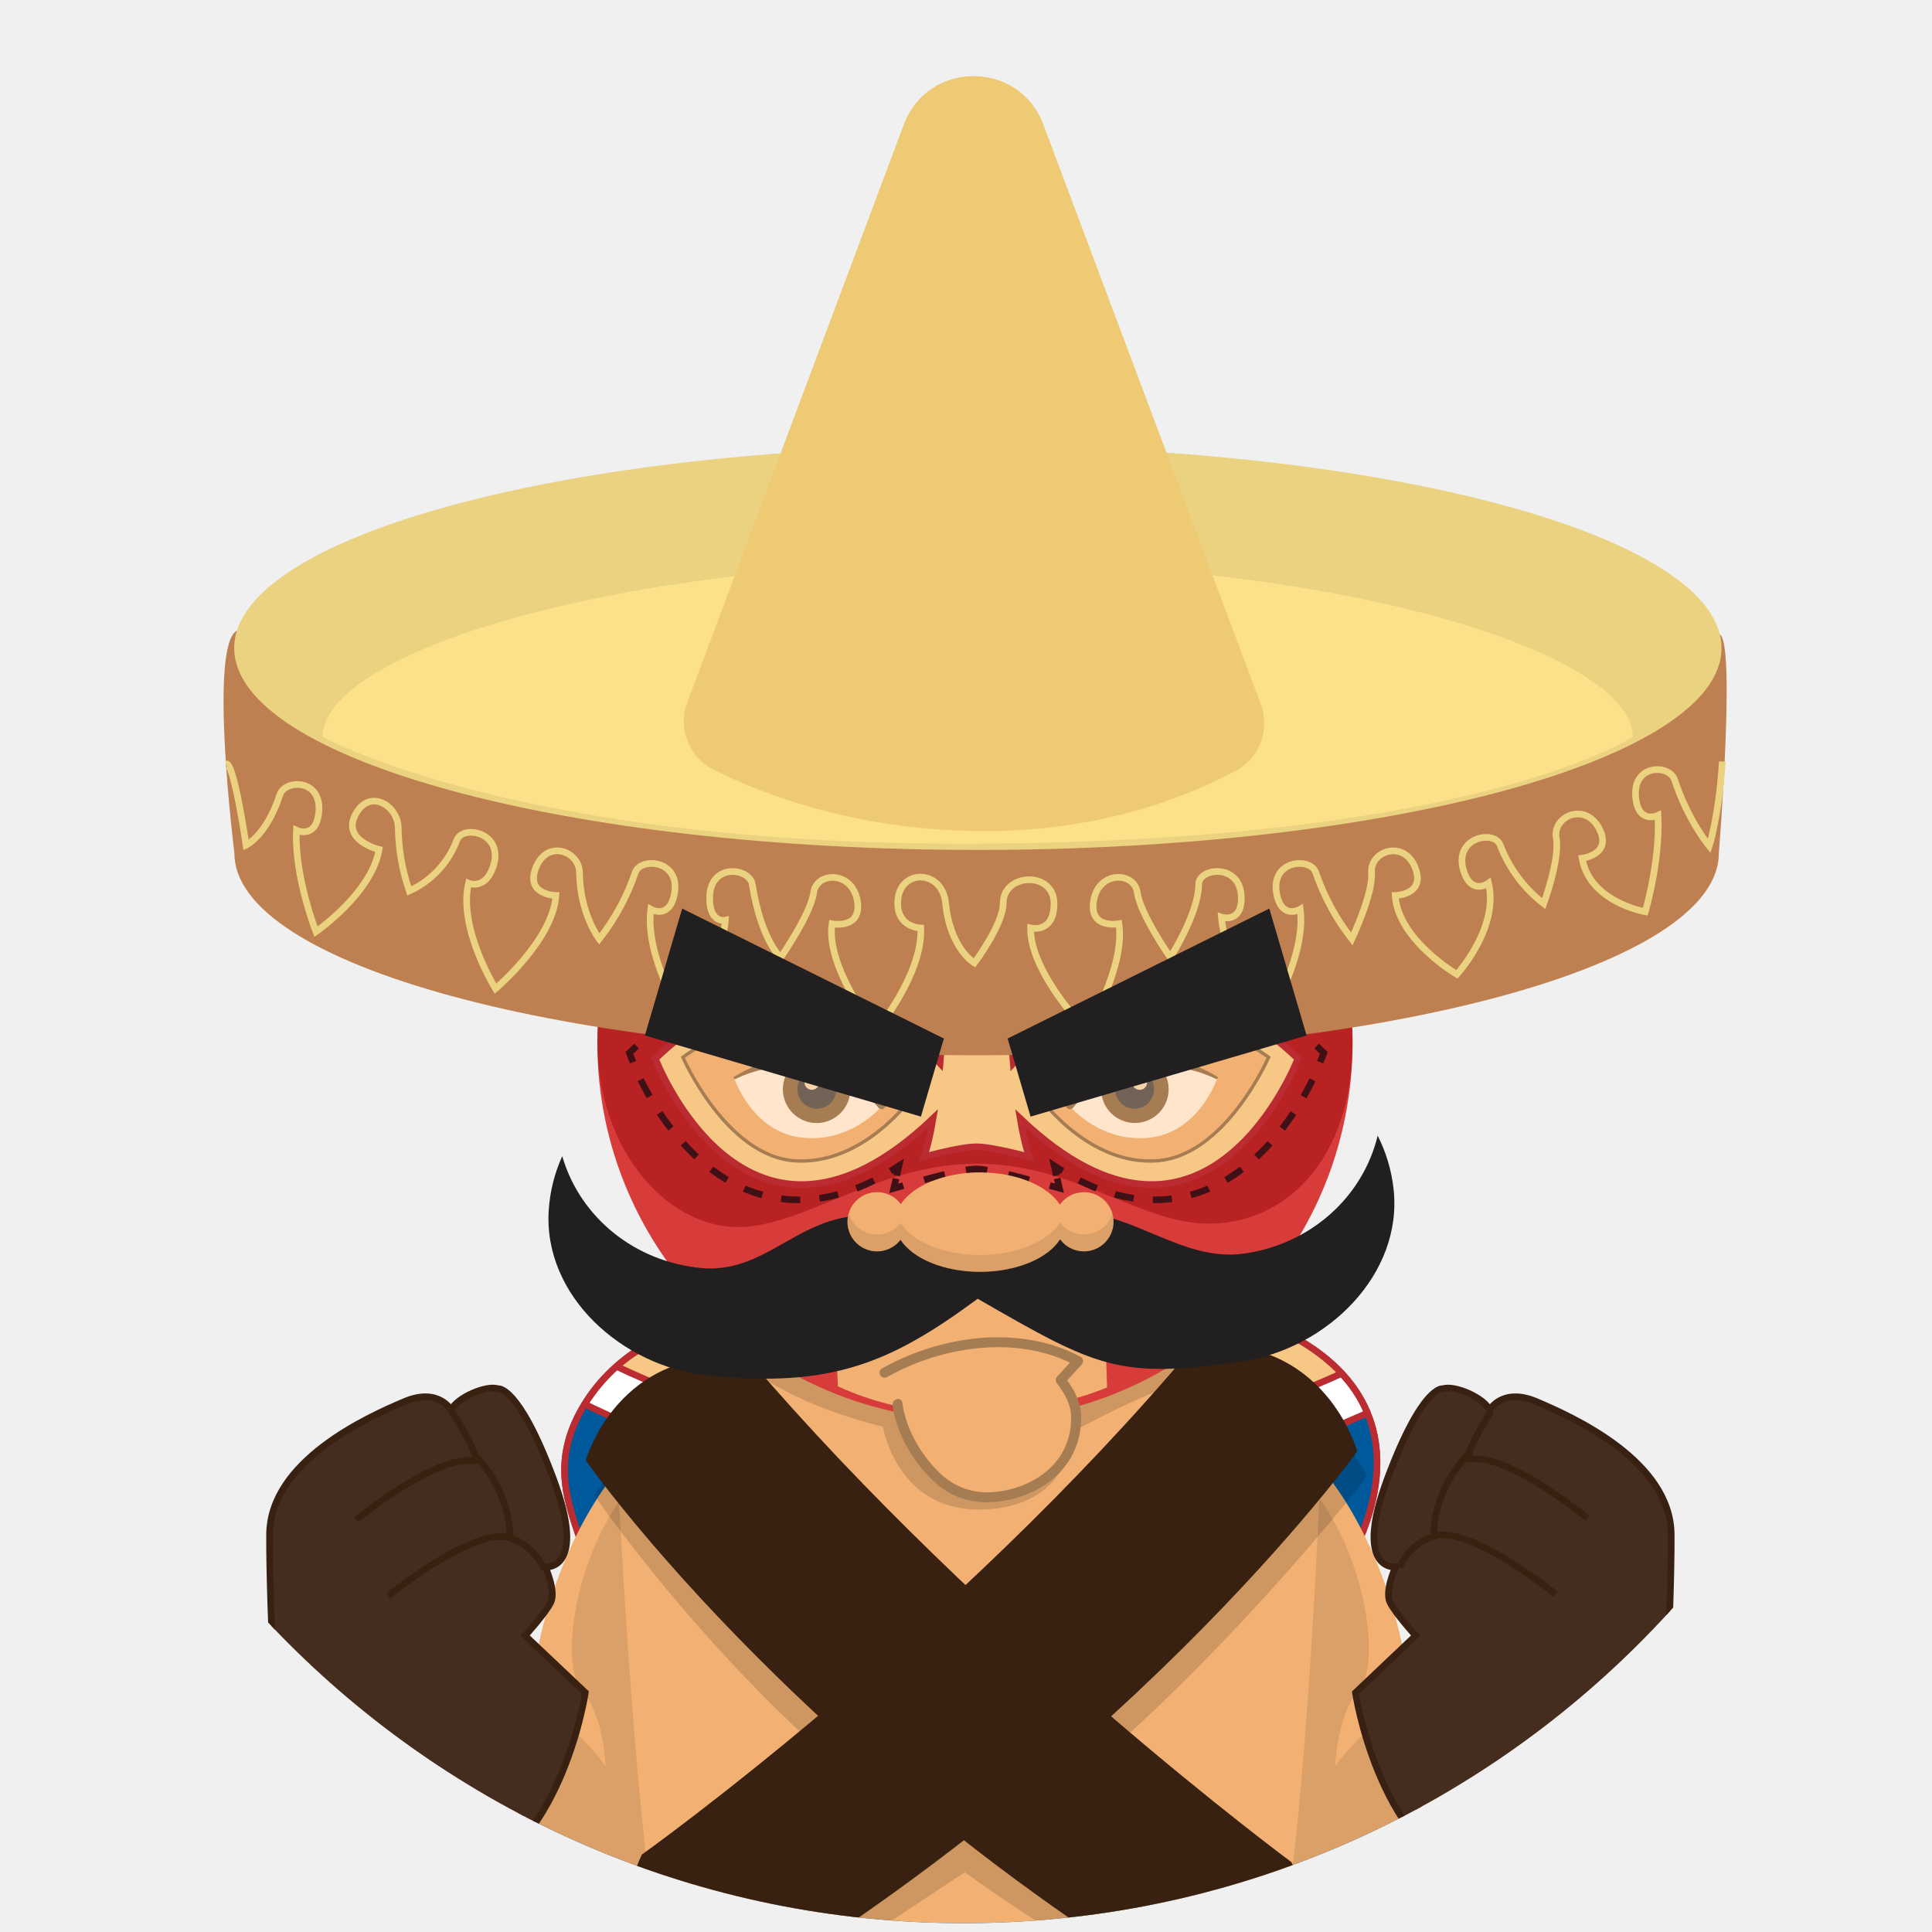
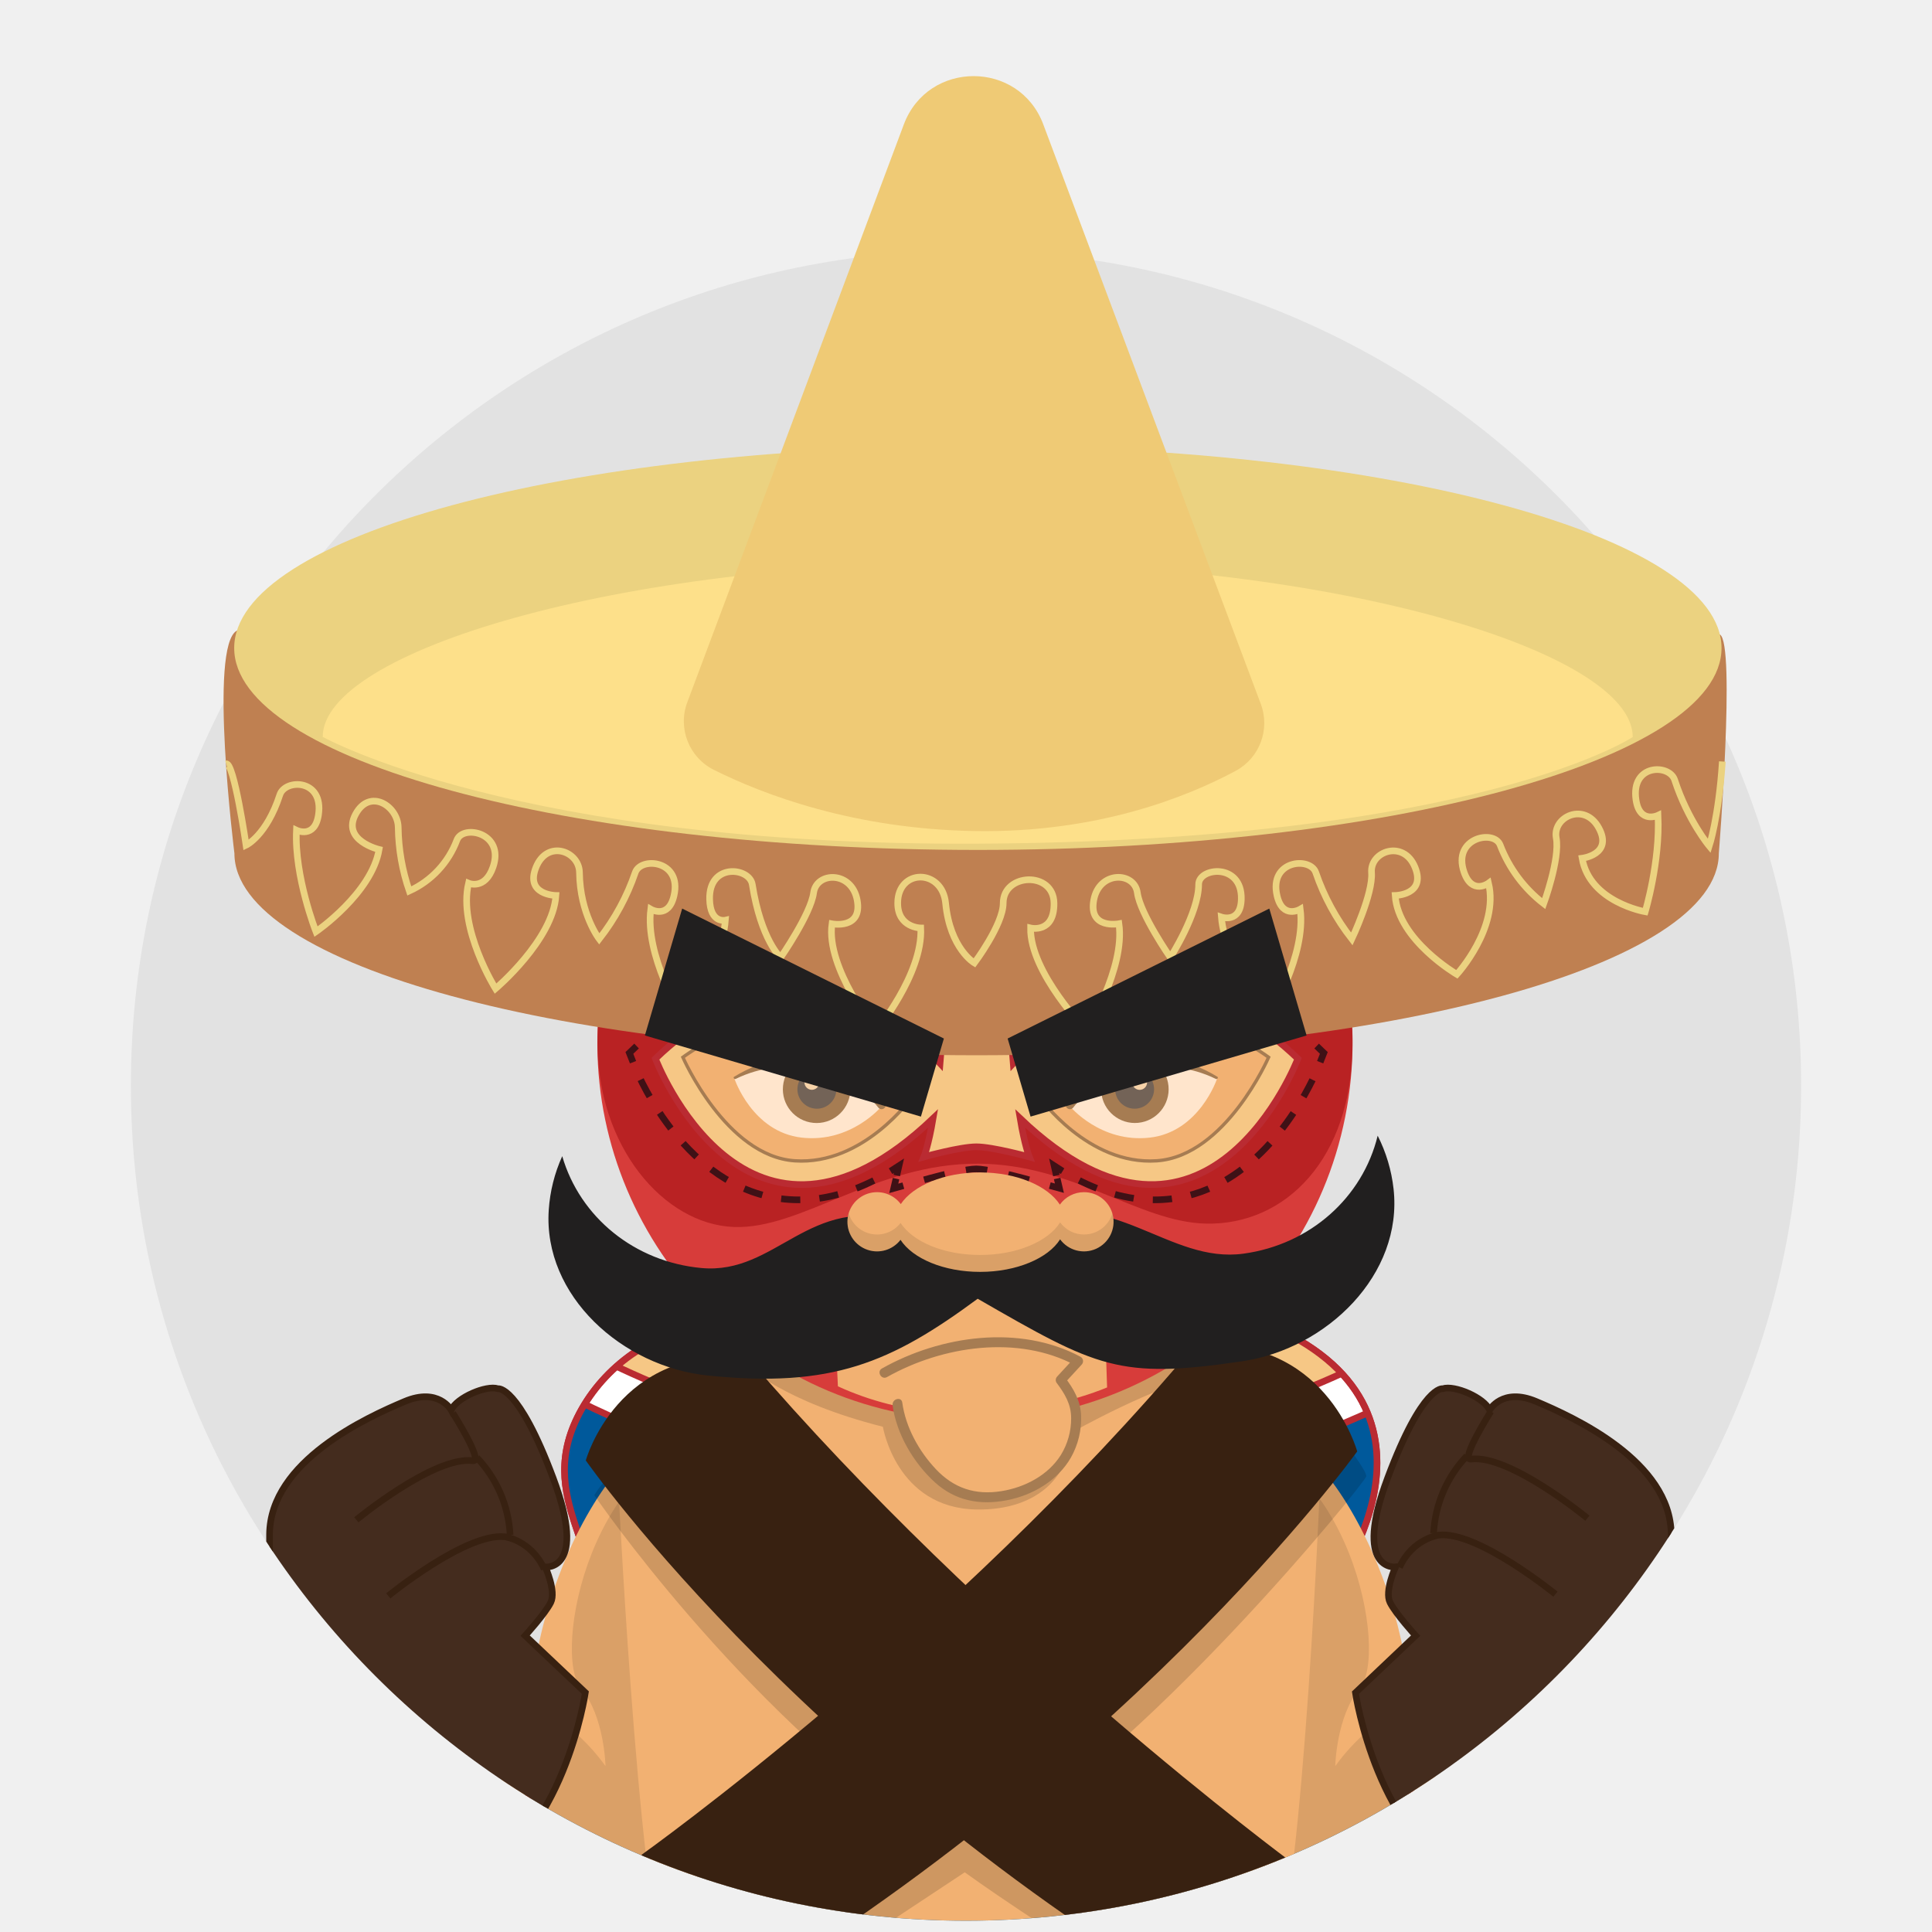
<svg xmlns="http://www.w3.org/2000/svg" id="Layer_1" data-name="Layer 1" viewBox="0 0 872.31 872.31">
  <defs>
-     <style>.cls-1,.cls-2,.cls-21,.cls-22,.cls-23,.cls-24,.cls-25,.cls-26,.cls-27,.cls-28,.cls-29,.cls-35,.cls-41{fill:none;}.cls-2,.cls-20,.cls-3,.cls-4,.cls-6{stroke:#ba2b32;}.cls-14,.cls-16,.cls-2,.cls-20,.cls-21,.cls-22,.cls-23,.cls-24,.cls-25,.cls-26,.cls-27,.cls-28,.cls-29,.cls-3,.cls-35,.cls-36,.cls-4,.cls-41,.cls-6{stroke-miterlimit:10;}.cls-14,.cls-16,.cls-2,.cls-20,.cls-21,.cls-22,.cls-23,.cls-24,.cls-25,.cls-26,.cls-27,.cls-28,.cls-29,.cls-3,.cls-35,.cls-4,.cls-41,.cls-6{stroke-width:3px;}.cls-3,.cls-8{fill:#cc162c;}.cls-4,.cls-9{fill:#00854a;}.cls-4{clip-path:url(#clip-path);}.cls-5{clip-path:url(#clip-path-3);}.cls-6{fill:#fff;}.cls-7{clip-path:url(#clip-path-4);}.cls-10{fill:#00599b;}.cls-11,.cls-20{fill:#f6c785;}.cls-12,.cls-36{fill:#f2b172;}.cls-13{opacity:0.1;}.cls-14,.cls-16{fill:#442c1e;}.cls-14{stroke:#382112;}.cls-15{opacity:0.15;}.cls-16,.cls-41{stroke:#382111;}.cls-17{fill:#382111;}.cls-18{fill:#d73c3a;}.cls-19{fill:#9b070b;opacity:0.5;}.cls-21,.cls-22,.cls-23,.cls-24,.cls-25,.cls-26,.cls-27,.cls-28,.cls-29{stroke:#3f1116;}.cls-22{stroke-dasharray:9.7 9.7;}.cls-23{stroke-dasharray:8.66 8.66;}.cls-24{stroke-dasharray:9.17 9.17;}.cls-25{stroke-dasharray:9.2 9.2;}.cls-26{stroke-dasharray:8.9 8.9;}.cls-27{stroke-dasharray:9.2 9.2;}.cls-28{stroke-dasharray:9.17 9.17;}.cls-29{stroke-dasharray:8.66 8.66;}.cls-30{fill:#a67c52;}.cls-31{fill:#211f1f;}.cls-32{fill:#bf8051;}.cls-33{fill:#ebd280;}.cls-34{fill:#fde08a;}.cls-35{stroke:#ebd280;}.cls-36{stroke:#a67c52;stroke-width:1.5px;}.cls-37{fill:#ffe5cc;}.cls-38{fill:#736357;}.cls-39{fill:#f7d3a9;}.cls-40{fill:#efca75;}</style>
+     <style>.cls-1,.cls-2,.cls-22,.cls-23,.cls-24,.cls-25,.cls-26,.cls-27,.cls-28,.cls-29,.cls-30,.cls-36,.cls-42{fill:none;}.cls-2,.cls-21,.cls-3,.cls-4,.cls-7{stroke:#ba2b32;}.cls-15,.cls-17,.cls-2,.cls-21,.cls-22,.cls-23,.cls-24,.cls-25,.cls-26,.cls-27,.cls-28,.cls-29,.cls-3,.cls-30,.cls-36,.cls-37,.cls-4,.cls-42,.cls-7{stroke-miterlimit:10;}.cls-15,.cls-17,.cls-2,.cls-21,.cls-22,.cls-23,.cls-24,.cls-25,.cls-26,.cls-27,.cls-28,.cls-29,.cls-3,.cls-30,.cls-36,.cls-4,.cls-42,.cls-7{stroke-width:3px;}.cls-3,.cls-9{fill:#cc162c;}.cls-10,.cls-4{fill:#00854a;}.cls-4{clip-path:url(#clip-path);}.cls-5{fill:#e2e2e2;}.cls-6{clip-path:url(#clip-path-3);}.cls-7{fill:#fff;}.cls-8{clip-path:url(#clip-path-4);}.cls-11{fill:#00599b;}.cls-12,.cls-21{fill:#f6c785;}.cls-13,.cls-37{fill:#f2b172;}.cls-14{opacity:0.1;}.cls-15,.cls-17{fill:#442c1e;}.cls-15{stroke:#382112;}.cls-16{opacity:0.15;}.cls-17,.cls-42{stroke:#382111;}.cls-18{fill:#382111;}.cls-19{fill:#d73c3a;}.cls-20{fill:#9b070b;opacity:0.5;}.cls-22,.cls-23,.cls-24,.cls-25,.cls-26,.cls-27,.cls-28,.cls-29,.cls-30{stroke:#3f1116;}.cls-23{stroke-dasharray:9.7 9.7;}.cls-24{stroke-dasharray:8.66 8.66;}.cls-25{stroke-dasharray:9.17 9.17;}.cls-26{stroke-dasharray:9.2 9.2;}.cls-27{stroke-dasharray:8.9 8.9;}.cls-28{stroke-dasharray:9.2 9.2;}.cls-29{stroke-dasharray:9.17 9.17;}.cls-30{stroke-dasharray:8.66 8.66;}.cls-31{fill:#a67c52;}.cls-32{fill:#211f1f;}.cls-33{fill:#bf8051;}.cls-34{fill:#ebd280;}.cls-35{fill:#fde08a;}.cls-36{stroke:#ebd280;}.cls-37{stroke:#a67c52;stroke-width:1.5px;}.cls-38{fill:#ffe5cc;}.cls-39{fill:#736357;}.cls-40{fill:#f7d3a9;}.cls-41{fill:#efca75;}</style>
    <clipPath id="clip-path">
      <path class="cls-3" d="M446.39,1076.61c-192.65,0-354.44-142.8-399.74-335.82a500.39,500.39,0,0,0-4.09,63.93c0,246.2,192.8,487.25,413.59,487.25s385.94-241,385.94-487.25q0-21.12-1.74-41.76C788.27,944.64,631.59,1076.61,446.39,1076.61Z" />
    </clipPath>
    <clipPath id="clip-path-2">
      <path class="cls-4" d="M446.39,935.38C253.75,935.38,92,740.94,46.65,547.91a500.39,500.39,0,0,0-4.09,63.93c0,246.2,179,445.79,399.77,445.79S842.1,858,842.1,611.84q0-21.12-1.74-41.76C788.27,751.77,631.59,935.38,446.39,935.38Z" />
    </clipPath>
    <clipPath id="clip-path-3">
-       <circle class="cls-1" cx="435.16" cy="437.16" r="431.18" />
+       <path class="cls-1" d="M813.22,263.85c-24-50.79-83.91-53.69-120.63-50.14a376.25,376.25,0,0,0-167.12-90C510.52,80.45,477.81,0,441,0c-39.78,0-81.73,87.8-97.57,124.58a375.72,375.72,0,0,0-140.85,69.54c-24.25-6.32-80.08-12.79-116.66,46.21C62,278.93,70.18,321.44,84.33,354.27A376.13,376.13,0,0,0,59.1,490.16c0,208.24,168.82,377.06,377.06,377.06S813.22,698.4,813.22,490.16A376.47,376.47,0,0,0,792,365.26C813.8,337.86,830.89,301.28,813.22,263.85Z" />
    </clipPath>
    <clipPath id="clip-path-4">
      <path class="cls-2" d="M751.09,1020.44a139.45,139.45,0,0,0,13.66-15.21c-80.33-92.48-134.6-198.54-164.64-285.83,0,0,64.53-83.33-29.41-122.14-49.3-20.37-191-6-251,1.28a75.86,75.86,0,0,0-57,37.61c-23.37,41.31,14.31,64.23,2.86,100.68-43.28,137.81-122.79,266.62-122.79,266.62s6.48,6.69,18.42,17c-2.45,2-32.65,27.57-17.37,62.88,0,0,32.4-3.2,41.29-43.52,8.71,6.62,18.64,13.74,29.66,21-4,4-31.89,33.62-12.29,68.38,0,0,39.28-9.72,41.47-50.62,44.25,24.89,152.7,51.46,152.7,51.46-18.29,44,13.4,65.34,13.4,65.34,35.91-23.58,20.34-64.06,20.34-64.06s18.31.54,24.06.19c-.83,2.31-13.64,41.74,21.22,64.63,0,0,31.31-23.75,13-67.72,0,0,135.63-28.23,179.59-50.29,1.92,41.29,41.5,51.08,41.5,51.08,18.76-33.28-6-61.82-11.65-67.73a332.65,332.65,0,0,0,29.31-20.34c9.28,39.11,41,42.25,41,42.25C783.78,1048,753.46,1022.36,751.09,1020.44Z" />
    </clipPath>
  </defs>
-   <g class="cls-5">
-     <path class="cls-6" d="M751.09,1020.44a139.45,139.45,0,0,0,13.66-15.21c-80.33-92.48-134.6-198.54-164.64-285.83,0,0,64.53-83.33-29.41-122.14l-249.73,0c-23.85,2.9-46.43,18-58.26,38.87-23.37,41.31,14.31,64.23,2.86,100.68-43.28,137.81-122.79,266.62-122.79,266.62s6.48,6.69,18.42,17c-2.45,2-32.65,27.57-17.37,62.88,0,0,32.4-3.2,41.29-43.52,8.71,6.62,18.64,13.74,29.66,21-4,4-31.89,33.62-12.29,68.38,0,0,39.28-9.72,41.47-50.62,44.25,24.89,152.7,51.46,152.7,51.46-18.29,44,13.4,65.34,13.4,65.34,35.91-23.58,20.34-64.06,20.34-64.06s18.31.54,24.06.19c-.83,2.31-13.64,41.74,21.22,64.63,0,0,31.31-23.75,13-67.72,0,0,135.63-28.23,179.59-50.29,1.92,41.29,41.5,51.08,41.5,51.08,18.76-33.28-6-61.82-11.65-67.73a332.65,332.65,0,0,0,29.31-20.34c9.28,39.11,41,42.25,41,42.25C783.78,1048,753.46,1022.36,751.09,1020.44Z" />
-     <g class="cls-7">
-       <path class="cls-8" d="M446.39,1076.61c-192.65,0-354.44-142.8-399.74-335.82a500.39,500.39,0,0,0-4.09,63.93c0,246.2,192.8,487.25,413.59,487.25s385.94-241,385.94-487.25q0-21.12-1.74-41.76C788.27,944.64,631.59,1076.61,446.39,1076.61Z" />
-       <path class="cls-9" d="M446.39,935.38C253.75,935.38,92,740.94,46.65,547.91a500.39,500.39,0,0,0-4.09,63.93c0,246.2,179,445.79,399.77,445.79S842.1,858,842.1,611.84q0-21.12-1.74-41.76C788.27,751.77,631.59,935.38,446.39,935.38Z" />
-       <path class="cls-10" d="M444,674.81c-192.65,0-352-127.07-397.34-320.09a500.39,500.39,0,0,0-4.09,63.93c0,246.2,179,493.45,399.77,493.45S842.1,664.86,842.1,418.65q0-21.12-1.74-41.76C788.27,558.58,629.19,674.81,444,674.81Z" />
-       <path class="cls-11" d="M450.2,480.67C257.55,480.67,92,354.87,46.65,161.85a500.39,500.39,0,0,0-4.09,63.93c0,246.2,182.78,428.79,403.57,428.79s396-182.58,396-428.79q0-21.12-1.74-41.76C788.27,365.71,635.39,480.67,450.2,480.67Z" />
+   <circle class="cls-5" cx="436.16" cy="490.16" r="377.06" />
+   <g class="cls-6">
+     <path class="cls-7" d="M751.09,1020.44a139.45,139.45,0,0,0,13.66-15.21c-80.33-92.48-134.6-198.54-164.64-285.83,0,0,64.53-83.33-29.41-122.14l-249.73,0c-23.85,2.9-46.43,18-58.26,38.87-23.37,41.31,14.31,64.23,2.86,100.68-43.28,137.81-122.79,266.62-122.79,266.62s6.48,6.69,18.42,17c-2.45,2-32.65,27.57-17.37,62.88,0,0,32.4-3.2,41.29-43.52,8.71,6.62,18.64,13.74,29.66,21-4,4-31.89,33.62-12.29,68.38,0,0,39.28-9.72,41.47-50.62,44.25,24.89,152.7,51.46,152.7,51.46-18.29,44,13.4,65.34,13.4,65.34,35.91-23.58,20.34-64.06,20.34-64.06s18.31.54,24.06.19c-.83,2.31-13.64,41.74,21.22,64.63,0,0,31.31-23.75,13-67.72,0,0,135.63-28.23,179.59-50.29,1.92,41.29,41.5,51.08,41.5,51.08,18.76-33.28-6-61.82-11.65-67.73a332.65,332.65,0,0,0,29.31-20.34c9.28,39.11,41,42.25,41,42.25C783.78,1048,753.46,1022.36,751.09,1020.44Z" />
+     <g class="cls-8">
+       <path class="cls-9" d="M446.39,1076.61c-192.65,0-354.44-142.8-399.74-335.82a500.39,500.39,0,0,0-4.09,63.93c0,246.2,192.8,487.25,413.59,487.25s385.94-241,385.94-487.25q0-21.12-1.74-41.76C788.27,944.64,631.59,1076.61,446.39,1076.61Z" />
+       <path class="cls-10" d="M446.39,935.38C253.75,935.38,92,740.94,46.65,547.91a500.39,500.39,0,0,0-4.09,63.93c0,246.2,179,445.79,399.77,445.79S842.1,858,842.1,611.84q0-21.12-1.74-41.76C788.27,751.77,631.59,935.38,446.39,935.38Z" />
+       <path class="cls-11" d="M444,674.81c-192.65,0-352-127.07-397.34-320.09a500.39,500.39,0,0,0-4.09,63.93c0,246.2,179,493.45,399.77,493.45S842.1,664.86,842.1,418.65q0-21.12-1.74-41.76C788.27,558.58,629.19,674.81,444,674.81Z" />
+       <path class="cls-12" d="M450.2,480.67C257.55,480.67,92,354.87,46.65,161.85a500.39,500.39,0,0,0-4.09,63.93c0,246.2,182.78,428.79,403.57,428.79s396-182.58,396-428.79q0-21.12-1.74-41.76C788.27,365.71,635.39,480.67,450.2,480.67Z" />
      <path class="cls-2" d="M446.39,1076.61c-192.65,0-354.44-142.8-399.74-335.82a500.39,500.39,0,0,0-4.09,63.93c0,246.2,192.8,487.25,413.59,487.25s385.94-241,385.94-487.25q0-21.12-1.74-41.76C788.27,944.64,631.59,1076.61,446.39,1076.61Z" />
      <path class="cls-2" d="M446.39,935.38C253.75,935.38,92,740.94,46.65,547.91a500.39,500.39,0,0,0-4.09,63.93c0,246.2,179,445.79,399.77,445.79S842.1,858,842.1,611.84q0-21.12-1.74-41.76C788.27,751.77,631.59,935.38,446.39,935.38Z" />
      <path class="cls-2" d="M444,674.81c-192.65,0-352-127.07-397.34-320.09a500.39,500.39,0,0,0-4.09,63.93c0,246.2,179,493.45,399.77,493.45S842.1,664.86,842.1,418.65q0-21.12-1.74-41.76C788.27,558.58,629.19,674.81,444,674.81Z" />
      <path class="cls-2" d="M450.2,480.67C257.55,480.67,92,354.87,46.65,161.85a500.39,500.39,0,0,0-4.09,63.93c0,246.2,182.78,428.79,403.57,428.79s396-182.58,396-428.79q0-21.12-1.74-41.76C788.27,365.71,635.39,480.67,450.2,480.67Z" />
    </g>
    <path class="cls-2" d="M751.09,1020.44a139.45,139.45,0,0,0,13.66-15.21c-80.33-92.48-134.6-198.54-164.64-285.83,0,0,64.53-83.33-29.41-122.14-49.3-20.37-191-6-251,1.28a75.86,75.86,0,0,0-57,37.61c-23.37,41.31,14.31,64.23,2.86,100.68-43.28,137.81-122.79,266.62-122.79,266.62s6.48,6.69,18.42,17c-2.45,2-32.65,27.57-17.37,62.88,0,0,32.4-3.2,41.29-43.52,8.71,6.62,18.64,13.74,29.66,21-4,4-31.89,33.62-12.29,68.38,0,0,39.28-9.72,41.47-50.62,44.25,24.89,152.7,51.46,152.7,51.46-18.29,44,13.4,65.34,13.4,65.34,35.91-23.58,20.34-64.06,20.34-64.06s18.31.54,24.06.19c-.83,2.31-13.64,41.74,21.22,64.63,0,0,31.31-23.75,13-67.72,0,0,135.63-28.23,179.59-50.29,1.92,41.29,41.5,51.08,41.5,51.08,18.76-33.28-6-61.82-11.65-67.73a332.65,332.65,0,0,0,29.31-20.34c9.28,39.11,41,42.25,41,42.25C783.78,1048,753.46,1022.36,751.09,1020.44Z" />
-     <path class="cls-12" d="M548.43,646C594.3,623,641.5,726.74,635.91,781.36c-2.42,23.69,70,54.35,70,54.35-28.06,54.54-74.78,52.72-74.78,52.72-2.57.37-2.72.9-7.23,3.31a13.32,13.32,0,0,1-18-5.48,12.32,12.32,0,0,1-1.56-5.66s-53-24.65-62.67-72S528.85,655.8,548.43,646Z" />
-     <path class="cls-13" d="M548.43,646c-21.72-2.8-16.39,115.3-6.75,162.63s62.67,72,62.67,72a12.32,12.32,0,0,0,1.56,5.66,13.32,13.32,0,0,0,18,5.48c4.52-2.41,4.67-2.94,7.23-3.31,0,0,46.72,1.82,74.78-52.72,0,0-70.86-43.46-68.43-67.15a89.55,89.55,0,0,0-34.62,28.84s.5-22.62,11-35C627.28,746.84,609.51,653.87,548.43,646Z" />
-     <path class="cls-14" d="M664.68,849.66c67.49,2.11,85.69-44.53,85.69-44.53s4.44-79.27,4.19-112.36-44.21-52.92-61-60c-15.28-6.46-21,3.87-21,3.87-2.48-5.62-15.86-11.35-21.12-9.63,0,0-9.11-1.89-24.91,40.33s3.55,40.16,3.55,40.16-5,10.91-2.48,16,11.57,15,11.57,15L612,764.27S621.76,830.75,664.68,849.66Z" />
-     <path class="cls-12" d="M327.84,646C282,623,234.77,726.74,240.36,781.36c2.42,23.69-70,54.35-70,54.35,28.06,54.54,74.78,52.72,74.78,52.72,2.57.37,2.72.9,7.23,3.31a13.32,13.32,0,0,0,18-5.48,12.32,12.32,0,0,0,1.56-5.66s53-24.65,62.67-72S347.43,655.8,327.84,646Z" />
-     <path class="cls-13" d="M327.84,646c21.72-2.8,16.39,115.3,6.75,162.63s-62.67,72-62.67,72a12.32,12.32,0,0,1-1.56,5.66,13.32,13.32,0,0,1-18,5.48c-4.52-2.41-4.67-2.94-7.23-3.31,0,0-46.72,1.82-74.78-52.72,0,0,70.86-43.46,68.43-67.15a89.55,89.55,0,0,1,34.62,28.84s-.5-22.62-11-35C249,746.84,266.76,653.87,327.84,646Z" />
-     <path class="cls-12" d="M437.72,616.06c-75.39-15.47-121.26,1.86-146.26,30.22h0a35,35,0,0,0-12,30.26s10.18,207.24,24.39,219.82,133.83,26.23,133.83,26.23,118.09-15.94,133.64-26.23,24.39-219.82,24.39-219.82a35,35,0,0,0-12-30.26h0C558.79,617.92,513.11,600.6,437.72,616.06Z" />
-     <path class="cls-15" d="M551.08,620.31c-26.14-10.74-66.06-14-113.37-4.24-47.76-9.8-74.55-10.56-100.82.43,0,0,17,16.43,61.74,27.69,0,0,6,36.71,42.18,37.35,28.71.51,42.68-16.26,42.68-34.55,0,0,38.36-21.85,63.28-26.68" />
-     <path class="cls-15" d="M441.07,834.49c74.19-40.14,175.82-165.65,175.82-167.94s-6.48-10.93-6.48-10.93L441.32,799.43S280.41,666.54,276.17,666.65c-2.74.07-7.85,8.42-7.85,8.42s65,95.14,150.39,153.58l-70.89,64.79,17-1.27,70.76-46.81s42,30.3,74.32,47.07l4.83-5.08Z" />
-     <path class="cls-16" d="M211.59,849.66c-67.49,2.11-85.69-44.53-85.69-44.53s-4.44-79.27-4.19-112.36,44.21-52.92,61-60c15.28-6.46,21,3.87,21,3.87,2.48-5.62,15.86-11.35,21.12-9.63,0,0,9.11-1.89,24.91,40.33s-3.55,40.16-3.55,40.16,5,10.91,2.48,16-11.57,15-11.57,15l27.18,25.72S254.51,830.75,211.59,849.66Z" />
-     <path class="cls-17" d="M539.08,607.73c59.29-5.91,73.7,47.6,73.7,47.6S505.87,804.35,304.51,918c0,0-14.83,3.08-20.17-38.31-3.42-26.52,5.52-42.38,5.52-42.38S430.53,737,539.08,607.73Z" />
-     <path class="cls-17" d="M337.65,613c-58.86-5.76-73.16,46.41-73.16,46.41s104.19,149.25,304.06,260c0,0,14.72,3,20-37.35,3.4-25.85-5.48-41.32-5.48-41.32S445.4,739.08,337.65,613Z" />
-     <circle class="cls-18" cx="440.2" cy="470.85" r="170.47" transform="translate(-89.71 837.84) rotate(-81.63)" />
-     <path class="cls-19" d="M610.67,471.79c-.28,51.29-30.17,81.46-66.19,80.68-30.09-.65-59.92-26.82-102.77-27.06-46.32-.25-79.83,29.76-110.39,28.58-31.56-1.21-61.85-36.25-61.58-84.08.52-94.15,77.64,3.72,171.79,4.24S611.18,377.64,610.67,471.79Z" />
-     <path class="cls-20" d="M464.76,522.37s-2.07-5-4.15-17.36C545,585.35,586,478,586,478c-65.41-62.91-121.77-5.32-128.52,2.08-2-23.68-1.86-53.91,6.11-83.53H418.34c8,29.62,8.15,59.85,6.11,83.53-6.75-7.4-63.11-65-128.52-2.08,0,0,40.91,107.38,125.35,27-2.09,12.34-4.15,17.36-4.15,17.36s16.32-4.57,23.69-4.57S464.76,522.37,464.76,522.37Z" />
-     <path class="cls-12" d="M378.32,625.93l-2.1-44.72s-12.58-2.07-11-12.06c0,0,.76-7.85,14.6-5.75,14.92,2.26,62.67-.3,86.8,1.85s38.13-7.24,40.88-.89-3.2,12.53-9.26,13.07l1.62,49S438.41,653.52,378.32,625.93Z" />
-     <path class="cls-21" d="M479.77,528.79q-1.9-1.15-3.8-2.41l1,4.38" />
-     <polyline class="cls-21" points="477.31 532.1 478.33 536.48 473.99 535.28" />
-     <path class="cls-22" d="M464.64,532.7l-2.54-.7c-6.35-1.75-17.15-4.21-21.29-4.21s-14.76,2.46-21,4.2l-7.28,2" />
-     <polyline class="cls-21" points="407.87 535.34 403.54 536.55 404.56 532.17" />
-     <path class="cls-21" d="M404.89,530.76l1-4.38q-1.9,1.25-3.8,2.41" />
-     <path class="cls-23" d="M394.55,533c-11.55,5.81-22.88,8.74-33.92,8.74-45.16,0-68.56-47.63-73.17-58.14" />
-     <polyline class="cls-21" points="285.82 479.59 284.17 475.41 287.41 472.29" />
-     <path class="cls-24" d="M294.13,466c20.51-18,42.25-27.17,64.71-27.17,19.68,0,36.54,7.09,49.17,14.93" />
-     <path class="cls-21" d="M411.85,456.3q1.92,1.3,3.68,2.59,0-2.26,0-4.5" />
-     <path class="cls-25" d="M415.37,445.19a207.8,207.8,0,0,0-6.69-46.07l-1-3.82" />
-     <polyline class="cls-21" points="406.46 390.86 405.29 386.52 409.79 386.52" />
-     <line class="cls-26" x1="418.69" y1="386.52" x2="467.64" y2="386.52" />
-     <polyline class="cls-21" points="472.1 386.52 476.6 386.52 475.43 390.86" />
-     <path class="cls-27" d="M473,399.74a211.56,211.56,0,0,0-6.66,50" />
-     <path class="cls-21" d="M466.33,454.39q0,2.24,0,4.5,1.76-1.29,3.68-2.59" />
-     <path class="cls-28" d="M477.83,451.47c12.11-6.86,27.52-12.59,45.22-12.59,23.71,0,46.61,10.17,68.1,30.24" />
-     <polyline class="cls-21" points="594.47 472.29 597.72 475.41 596.06 479.59" />
-     <path class="cls-29" d="M592.61,487.52c-7.42,15.2-30.46,54.22-71.35,54.22-12.26,0-24.88-3.61-37.74-10.77" />
-     <path class="cls-12" d="M405.21,633.9c1.84,15.46,17.14,39.16,33.28,41.67,19.43,3,44.24-7.75,47.06-30.61,1.23-10-1-14.42-6.63-21.86l7.85-8.52c-39.57-21.88-87.43,5.25-87.43,5.25" />
-     <path class="cls-30" d="M403,634.5c1.78,13,9.48,26,19.11,34.78,9.24,8.37,20.28,10.43,32.39,8.11,11.63-2.22,23-8.8,29-19.25A35.82,35.82,0,0,0,488.12,639c-.28-6.64-3.34-11.86-7.25-17.06l-.35,2.73,7.85-8.52a2.28,2.28,0,0,0-.46-3.53c-27.46-14.74-63.19-9.68-89.7,5.25-2.52,1.42-.26,5.31,2.27,3.89,25.07-14.12,59.17-19.2,85.16-5.25l-.46-3.53-7.85,8.52a2.28,2.28,0,0,0-.35,2.73c3.73,5,6.69,9.74,6.65,16.15A31.32,31.32,0,0,1,479,656.91c-5.79,9.22-16.32,14.66-26.85,16.35-11.77,1.89-21.48-1.28-29.67-10-7.61-8.09-13.58-18.89-15.1-30-.39-2.86-4.73-1.64-4.34,1.2Z" />
-     <path class="cls-31" d="M629.2,536.77a70.14,70.14,0,0,0-7.17-24c-6.78,27.89-30.45,49.12-60.54,53.26-33.83,4.66-58.46-30.25-100.27-15.62a86.39,86.39,0,0,1-53.51,1.17c-42.57-12.85-57,24.08-91,20.94-30.24-2.79-54.83-22.95-62.86-50.5a70.14,70.14,0,0,0-6.09,24.31c-2.58,38.75,33.25,70.79,71.89,74.73,55.89,5.71,82.55-5.71,121.78-34.67,54,31.09,63.73,36.45,119.31,28.25C599.15,609,633.51,575.37,629.2,536.77Z" />
-     <path class="cls-32" d="M776.06,385.29c0,50.35-150,91.16-335.11,91.16s-335.11-40.82-335.11-91.16c0,0-11.76-93.68,1.13-100.56s148.91,72.62,334,72.62,328.48-75,335.59-70.85S776.06,385.29,776.06,385.29Z" />
-     <ellipse class="cls-33" cx="441.51" cy="292.59" rx="335.77" ry="91.16" />
-     <path class="cls-34" d="M737.19,332.77s-70.43,47.07-296.25,48.16c-207.32,1-295.23-48.23-295.23-48.23,0-38.23,132.41-78.81,295.74-78.81S737.19,294.54,737.19,332.77Z" />
-     <path class="cls-35" d="M777.65,343.82C776,369,771.74,382,771.74,382s-9.59-11.43-15.63-29.87c-2.38-7.27-19.86-7.28-17.45,9,1.64,11,9.95,7,9.95,7,1,20.88-5.78,43.52-5.78,43.52s-25.1-4.31-28.49-24.14c0,0,14-1.69,7.56-13.64s-21-5.08-19.25,4.44S697,408,697,408a61,61,0,0,1-19.67-26.45c-2.7-7.16-21.68-3.35-16.31,12.2,3.64,10.53,11.06,5,11.06,5,4.83,20.34-14.3,41.17-14.3,41.17s-26.54-15.52-27.85-35.6c0,0,14.07-.22,8.94-12.78s-20.33-7.24-19.61,2.41-8.91,30-8.91,30a102.38,102.38,0,0,1-16.27-30c-2.47-7.24-21.21-5.59-17.49,10.44,2.52,10.85,10.48,6.13,10.48,6.13,2.69,20.73-13.68,47.55-13.68,47.55s-20.29-23.12-21.93-44c0,0,8.76,3,9-8.16.35-16.45-19.26-14.27-19.26-6.62,0,13.1-12.79,33-12.79,33s-13.61-19.62-14.89-29.21-17.26-10-19.69,3.33,11.38,10.67,11.38,10.67c2.85,19.91-14.55,48.31-14.55,48.31S465,439.14,465.31,419c0,0,10.75,2.6,10.58-11.22-.19-14.67-22.94-13.53-22.94,0,0,9.68-13,27-13,27s-11-6.41-13-27c-1.53-15.74-21.63-15.63-21.63,0,0,11.14,10.41,11.22,10.41,11.22,1,20.88-20.2,46.43-20.2,46.43s-22.73-28.4-19.88-48.31c0,0,13.81,2.68,11.38-10.67s-18.41-12.92-19.69-3.33-14.89,29.21-14.89,29.21-8.8-7.86-12.79-33c-1.23-7.74-19.61-9.83-19.26,6.62.23,11.14,7.11,9.53,7.11,9.53-1.64,20.84-20,42.59-20,42.59s-16.37-26.82-13.68-47.55c0,0,8,4.72,10.48-6.13,3.72-16-15-17.68-17.49-10.44a102.38,102.38,0,0,1-16.27,30s-8.67-11.25-8.91-30c-.12-9.68-14.49-15-19.61-2.41S251,404.32,251,404.32c-1.3,20.07-27.27,42.07-27.27,42.07s-17-27.27-12.18-47.61c0,0,7.42,3.23,11.06-7.3,5.37-15.55-13.61-19.36-16.31-12.2a41.18,41.18,0,0,1-21.5,23,91.89,91.89,0,0,1-5-28.66c-.09-9.68-12.85-17.92-19.25-6s10.61,15.93,10.61,15.93c-3.39,19.83-28.49,37.1-28.49,37.1s-9.83-24.92-8.82-45.8c0,0,8.31,4.06,9.95-7,2.42-16.27-15.07-16.26-17.45-9-6,18.43-15.24,22.76-15.24,22.76s-5.52-37.79-9-36.71" />
-     <path class="cls-36" d="M411.7,495.46s-21.8,30.76-52.86,28.65-50.52-46.75-50.52-46.75,34.13-25.27,60-17.87S411.7,495.46,411.7,495.46Z" />
-     <path class="cls-37" d="M331.63,487.09s8,24,30.33,26.55,36.18-14.22,36.18-14.22S372.57,466.32,331.63,487.09Z" />
-     <path class="cls-30" d="M399.57,500h0a1.88,1.88,0,0,1-2.87.25c-14-18-42.18-24.13-64.52-13.12-.59.29-1.29-.55-.76-.94,27.4-16.88,55.25-5.93,67.79,11C399.87,498,400.26,499.1,399.57,500Z" />
-     <circle class="cls-30" cx="368.71" cy="491.8" r="15.24" transform="translate(-156.39 811.32) rotate(-84.46)" />
-     <circle class="cls-38" cx="368.84" cy="491.8" r="8.79" transform="translate(-156.28 811.44) rotate(-84.46)" />
-     <circle class="cls-39" cx="366.56" cy="488.72" r="3.35" transform="translate(-169.25 195.25) rotate(-24.42)" />
-     <circle class="cls-39" cx="375.7" cy="481.74" r="6.45" transform="translate(-165.54 198.41) rotate(-24.42)" />
-     <polygon class="cls-31" points="415.8 504.15 291.17 467.52 308.01 410.23 426.17 468.9 415.8 504.15" />
-     <path class="cls-36" d="M469.41,495.46s21.8,30.76,52.86,28.65,50.52-46.75,50.52-46.75-34.13-25.27-60-17.87S469.41,495.46,469.41,495.46Z" />
-     <path class="cls-37" d="M549.49,487.09s-8,24-30.33,26.55S483,499.42,483,499.42,508.54,466.32,549.49,487.09Z" />
-     <path class="cls-30" d="M481.55,500h0a1.88,1.88,0,0,0,2.87.25c14-18,42.18-24.13,64.52-13.12.59.29,1.29-.55.76-.94-27.4-16.88-55.25-5.93-67.79,11C481.24,498,480.85,499.1,481.55,500Z" />
-     <circle class="cls-30" cx="512.4" cy="491.8" r="15.24" transform="translate(-45.08 51.76) rotate(-5.54)" />
-     <circle class="cls-38" cx="512.28" cy="491.8" r="8.79" transform="translate(-45.08 51.75) rotate(-5.54)" />
-     <circle class="cls-39" cx="514.56" cy="488.72" r="3.35" transform="translate(-143.16 755.21) rotate(-65.58)" />
-     <circle class="cls-39" cx="505.41" cy="481.74" r="6.45" transform="translate(-142.17 742.79) rotate(-65.58)" />
-     <polygon class="cls-31" points="465.31 504.15 589.94 467.52 573.1 410.23 454.95 468.9 465.31 504.15" />
-     <path class="cls-40" d="M408.07,56.22c10.92-29.13,52.12-29.14,63,0h0l98.19,261.62A24.51,24.51,0,0,1,558,348c-21.84,11.74-62.4,28.11-117.68,27.23-54.85-.88-95.72-16.5-118-27.64a24.48,24.48,0,0,1-12-30.51L408.06,56.26Z" />
-     <path class="cls-12" d="M489.43,538.27a13.35,13.35,0,0,0-10.89,5.62c-5.49-8.49-19.53-14.53-36-14.53-16.31,0-30.23,5.93-35.83,14.29a13.37,13.37,0,1,0-.12,16.14c5.51,8.46,19.52,14.47,35.95,14.47s30.7-6.12,36.1-14.7a13.37,13.37,0,1,0,10.77-21.29Z" />
-     <path class="cls-13" d="M489.43,557.38a13.35,13.35,0,0,1-10.77-5.45c-5.41,8.58-19.53,14.7-36.1,14.7s-30.43-6-35.95-14.47a13.36,13.36,0,0,1-23.41-4.33,13.37,13.37,0,0,0,23.41,12c5.51,8.46,19.52,14.47,35.95,14.47s30.7-6.12,36.1-14.7a13.36,13.36,0,0,0,23.58-11.73A13.37,13.37,0,0,1,489.43,557.38Z" />
-     <path class="cls-41" d="M175.31,720.54s35.06-28.58,52.59-26.68c0,0,11.89,1.51,17.82,14.58" />
-     <path class="cls-41" d="M204.47,638s14.1,22.2,9,21.53c-17.49-2.27-52.59,26.68-52.59,26.68" />
-     <path class="cls-41" d="M215.32,658.13a54.75,54.75,0,0,1,15,34.88" />
-     <path class="cls-41" d="M702.29,719.78s-35.06-28.58-52.59-26.68c0,0-11.89,1.51-17.82,14.58" />
-     <path class="cls-41" d="M673.13,637.27s-14.1,22.2-9,21.53c17.49-2.27,52.59,26.68,52.59,26.68" />
-     <path class="cls-41" d="M662.28,657.37a54.75,54.75,0,0,0-15,34.88" />
+     <path class="cls-13" d="M548.43,646C594.3,623,641.5,726.74,635.91,781.36c-2.42,23.69,70,54.35,70,54.35-28.06,54.54-74.78,52.72-74.78,52.72-2.57.37-2.72.9-7.23,3.31a13.32,13.32,0,0,1-18-5.48,12.32,12.32,0,0,1-1.56-5.66s-53-24.65-62.67-72S528.85,655.8,548.43,646Z" />
+     <path class="cls-14" d="M548.43,646c-21.72-2.8-16.39,115.3-6.75,162.63s62.67,72,62.67,72a12.32,12.32,0,0,0,1.56,5.66,13.32,13.32,0,0,0,18,5.48c4.52-2.41,4.67-2.94,7.23-3.31,0,0,46.72,1.82,74.78-52.72,0,0-70.86-43.46-68.43-67.15a89.55,89.55,0,0,0-34.62,28.84s.5-22.62,11-35C627.28,746.84,609.51,653.87,548.43,646Z" />
+     <path class="cls-15" d="M664.68,849.66c67.49,2.11,85.69-44.53,85.69-44.53s4.44-79.27,4.19-112.36-44.21-52.92-61-60c-15.28-6.46-21,3.87-21,3.87-2.48-5.62-15.86-11.35-21.12-9.63,0,0-9.11-1.89-24.91,40.33s3.55,40.16,3.55,40.16-5,10.91-2.48,16,11.57,15,11.57,15L612,764.27S621.76,830.75,664.68,849.66Z" />
+     <path class="cls-13" d="M327.84,646C282,623,234.77,726.74,240.36,781.36c2.42,23.69-70,54.35-70,54.35,28.06,54.54,74.78,52.72,74.78,52.72,2.57.37,2.72.9,7.23,3.31a13.32,13.32,0,0,0,18-5.48,12.32,12.32,0,0,0,1.56-5.66s53-24.65,62.67-72S347.43,655.8,327.84,646Z" />
+     <path class="cls-14" d="M327.84,646c21.72-2.8,16.39,115.3,6.75,162.63s-62.67,72-62.67,72a12.32,12.32,0,0,1-1.56,5.66,13.32,13.32,0,0,1-18,5.48c-4.52-2.41-4.67-2.94-7.23-3.31,0,0-46.72,1.82-74.78-52.72,0,0,70.86-43.46,68.43-67.15a89.55,89.55,0,0,1,34.62,28.84s-.5-22.62-11-35C249,746.84,266.76,653.87,327.84,646Z" />
+     <path class="cls-13" d="M437.72,616.06c-75.39-15.47-121.26,1.86-146.26,30.22h0a35,35,0,0,0-12,30.26s10.18,207.24,24.39,219.82,133.83,26.23,133.83,26.23,118.09-15.94,133.64-26.23,24.39-219.82,24.39-219.82a35,35,0,0,0-12-30.26h0C558.79,617.92,513.11,600.6,437.72,616.06Z" />
+     <path class="cls-16" d="M551.08,620.31c-26.14-10.74-66.06-14-113.37-4.24-47.76-9.8-74.55-10.56-100.82.43,0,0,17,16.43,61.74,27.69,0,0,6,36.71,42.18,37.35,28.71.51,42.68-16.26,42.68-34.55,0,0,38.36-21.85,63.28-26.68" />
+     <path class="cls-16" d="M441.07,834.49c74.19-40.14,175.82-165.65,175.82-167.94s-6.48-10.93-6.48-10.93L441.32,799.43S280.41,666.54,276.17,666.65c-2.74.07-7.85,8.42-7.85,8.42s65,95.14,150.39,153.58l-70.89,64.79,17-1.27,70.76-46.81s42,30.3,74.32,47.07l4.83-5.08Z" />
+     <path class="cls-17" d="M211.59,849.66c-67.49,2.11-85.69-44.53-85.69-44.53s-4.44-79.27-4.19-112.36,44.21-52.92,61-60c15.28-6.46,21,3.87,21,3.87,2.48-5.62,15.86-11.35,21.12-9.63,0,0,9.11-1.89,24.91,40.33s-3.55,40.16-3.55,40.16,5,10.91,2.48,16-11.57,15-11.57,15l27.18,25.72S254.51,830.75,211.59,849.66Z" />
+     <path class="cls-18" d="M539.08,607.73c59.29-5.91,73.7,47.6,73.7,47.6S505.87,804.35,304.51,918c0,0-14.83,3.08-20.17-38.31-3.42-26.52,5.52-42.38,5.52-42.38S430.53,737,539.08,607.73Z" />
+     <path class="cls-18" d="M337.65,613c-58.86-5.76-73.16,46.41-73.16,46.41s104.19,149.25,304.06,260c0,0,14.72,3,20-37.35,3.4-25.85-5.48-41.32-5.48-41.32S445.4,739.08,337.65,613Z" />
+     <circle class="cls-19" cx="440.2" cy="470.85" r="170.47" transform="translate(-89.71 837.84) rotate(-81.63)" />
+     <path class="cls-20" d="M610.67,471.79c-.28,51.29-30.17,81.46-66.19,80.68-30.09-.65-59.92-26.82-102.77-27.06-46.32-.25-79.83,29.76-110.39,28.58-31.56-1.21-61.85-36.25-61.58-84.08.52-94.15,77.64,3.72,171.79,4.24S611.18,377.64,610.67,471.79Z" />
+     <path class="cls-21" d="M464.76,522.37s-2.07-5-4.15-17.36C545,585.35,586,478,586,478c-65.41-62.91-121.77-5.32-128.52,2.08-2-23.68-1.86-53.91,6.11-83.53H418.34c8,29.62,8.15,59.85,6.11,83.53-6.75-7.4-63.11-65-128.52-2.08,0,0,40.91,107.38,125.35,27-2.09,12.34-4.15,17.36-4.15,17.36s16.32-4.57,23.69-4.57S464.76,522.37,464.76,522.37Z" />
+     <path class="cls-13" d="M378.32,625.93l-2.1-44.72s-12.58-2.07-11-12.06c0,0,.76-7.85,14.6-5.75,14.92,2.26,62.67-.3,86.8,1.85s38.13-7.24,40.88-.89-3.2,12.53-9.26,13.07l1.62,49S438.41,653.52,378.32,625.93Z" />
+     <path class="cls-22" d="M479.77,528.79q-1.9-1.15-3.8-2.41l1,4.38" />
+     <polyline class="cls-22" points="477.31 532.1 478.33 536.48 473.99 535.28" />
+     <path class="cls-23" d="M464.64,532.7l-2.54-.7c-6.35-1.75-17.15-4.21-21.29-4.21s-14.76,2.46-21,4.2l-7.28,2" />
+     <polyline class="cls-22" points="407.87 535.34 403.54 536.55 404.56 532.17" />
+     <path class="cls-22" d="M404.89,530.76l1-4.38q-1.9,1.25-3.8,2.41" />
+     <path class="cls-24" d="M394.55,533c-11.55,5.81-22.88,8.74-33.92,8.74-45.16,0-68.56-47.63-73.17-58.14" />
+     <polyline class="cls-22" points="285.82 479.59 284.17 475.41 287.41 472.29" />
+     <path class="cls-25" d="M294.13,466c20.51-18,42.25-27.17,64.71-27.17,19.68,0,36.54,7.09,49.17,14.93" />
+     <path class="cls-22" d="M411.85,456.3q1.92,1.3,3.68,2.59,0-2.26,0-4.5" />
+     <path class="cls-26" d="M415.37,445.19a207.8,207.8,0,0,0-6.69-46.07l-1-3.82" />
+     <polyline class="cls-22" points="406.46 390.86 405.29 386.52 409.79 386.52" />
+     <line class="cls-27" x1="418.69" y1="386.52" x2="467.64" y2="386.52" />
+     <polyline class="cls-22" points="472.1 386.52 476.6 386.52 475.43 390.86" />
+     <path class="cls-28" d="M473,399.74a211.56,211.56,0,0,0-6.66,50" />
+     <path class="cls-22" d="M466.33,454.39q0,2.24,0,4.5,1.76-1.29,3.68-2.59" />
+     <path class="cls-29" d="M477.83,451.47c12.11-6.86,27.52-12.59,45.22-12.59,23.71,0,46.61,10.17,68.1,30.24" />
+     <polyline class="cls-22" points="594.47 472.29 597.72 475.41 596.06 479.59" />
+     <path class="cls-30" d="M592.61,487.52c-7.42,15.2-30.46,54.22-71.35,54.22-12.26,0-24.88-3.61-37.74-10.77" />
+     <path class="cls-13" d="M405.21,633.9c1.84,15.46,17.14,39.16,33.28,41.67,19.43,3,44.24-7.75,47.06-30.61,1.23-10-1-14.42-6.63-21.86l7.85-8.52c-39.57-21.88-87.43,5.25-87.43,5.25" />
+     <path class="cls-31" d="M403,634.5c1.78,13,9.48,26,19.11,34.78,9.24,8.37,20.28,10.43,32.39,8.11,11.63-2.22,23-8.8,29-19.25A35.82,35.82,0,0,0,488.12,639c-.28-6.64-3.34-11.86-7.25-17.06l-.35,2.73,7.85-8.52a2.28,2.28,0,0,0-.46-3.53c-27.46-14.74-63.19-9.68-89.7,5.25-2.52,1.42-.26,5.31,2.27,3.89,25.07-14.12,59.17-19.2,85.16-5.25l-.46-3.53-7.85,8.52a2.28,2.28,0,0,0-.35,2.73c3.73,5,6.69,9.74,6.65,16.15A31.32,31.32,0,0,1,479,656.91c-5.79,9.22-16.32,14.66-26.85,16.35-11.77,1.89-21.48-1.28-29.67-10-7.61-8.09-13.58-18.89-15.1-30-.39-2.86-4.73-1.64-4.34,1.2Z" />
+     <path class="cls-32" d="M629.2,536.77a70.14,70.14,0,0,0-7.17-24c-6.78,27.89-30.45,49.12-60.54,53.26-33.83,4.66-58.46-30.25-100.27-15.62a86.39,86.39,0,0,1-53.51,1.17c-42.57-12.85-57,24.08-91,20.94-30.24-2.79-54.83-22.95-62.86-50.5a70.14,70.14,0,0,0-6.09,24.31c-2.58,38.75,33.25,70.79,71.89,74.73,55.89,5.71,82.55-5.71,121.78-34.67,54,31.09,63.73,36.45,119.31,28.25C599.15,609,633.51,575.37,629.2,536.77Z" />
+     <path class="cls-33" d="M776.06,385.29c0,50.35-150,91.16-335.11,91.16s-335.11-40.82-335.11-91.16c0,0-11.76-93.68,1.13-100.56s148.91,72.62,334,72.62,328.48-75,335.59-70.85S776.06,385.29,776.06,385.29Z" />
+     <ellipse class="cls-34" cx="441.51" cy="292.59" rx="335.77" ry="91.16" />
+     <path class="cls-35" d="M737.19,332.77s-70.43,47.07-296.25,48.16c-207.32,1-295.23-48.23-295.23-48.23,0-38.23,132.41-78.81,295.74-78.81S737.19,294.54,737.19,332.77Z" />
+     <path class="cls-36" d="M777.65,343.82C776,369,771.74,382,771.74,382s-9.59-11.43-15.63-29.87c-2.38-7.27-19.86-7.28-17.45,9,1.64,11,9.95,7,9.95,7,1,20.88-5.78,43.52-5.78,43.52s-25.1-4.31-28.49-24.14c0,0,14-1.69,7.56-13.64s-21-5.08-19.25,4.44S697,408,697,408a61,61,0,0,1-19.67-26.45c-2.7-7.16-21.68-3.35-16.31,12.2,3.64,10.53,11.06,5,11.06,5,4.83,20.34-14.3,41.17-14.3,41.17s-26.54-15.52-27.85-35.6c0,0,14.07-.22,8.94-12.78s-20.33-7.24-19.61,2.41-8.91,30-8.91,30a102.38,102.38,0,0,1-16.27-30c-2.47-7.24-21.21-5.59-17.49,10.44,2.52,10.85,10.48,6.13,10.48,6.13,2.69,20.73-13.68,47.55-13.68,47.55s-20.29-23.12-21.93-44c0,0,8.76,3,9-8.16.35-16.45-19.26-14.27-19.26-6.62,0,13.1-12.79,33-12.79,33s-13.61-19.62-14.89-29.21-17.26-10-19.69,3.33,11.38,10.67,11.38,10.67c2.85,19.91-14.55,48.31-14.55,48.31S465,439.14,465.31,419c0,0,10.75,2.6,10.58-11.22-.19-14.67-22.94-13.53-22.94,0,0,9.68-13,27-13,27s-11-6.41-13-27c-1.53-15.74-21.63-15.63-21.63,0,0,11.14,10.41,11.22,10.41,11.22,1,20.88-20.2,46.43-20.2,46.43s-22.73-28.4-19.88-48.31c0,0,13.81,2.68,11.38-10.67s-18.41-12.92-19.69-3.33-14.89,29.21-14.89,29.21-8.8-7.86-12.79-33c-1.23-7.74-19.61-9.83-19.26,6.62.23,11.14,7.11,9.53,7.11,9.53-1.64,20.84-20,42.59-20,42.59s-16.37-26.82-13.68-47.55c0,0,8,4.72,10.48-6.13,3.72-16-15-17.68-17.49-10.44a102.38,102.38,0,0,1-16.27,30s-8.67-11.25-8.91-30c-.12-9.68-14.49-15-19.61-2.41S251,404.32,251,404.32c-1.3,20.07-27.27,42.07-27.27,42.07s-17-27.27-12.18-47.61c0,0,7.42,3.23,11.06-7.3,5.37-15.55-13.61-19.36-16.31-12.2a41.18,41.18,0,0,1-21.5,23,91.89,91.89,0,0,1-5-28.66c-.09-9.68-12.85-17.92-19.25-6s10.61,15.93,10.61,15.93c-3.39,19.83-28.49,37.1-28.49,37.1s-9.83-24.92-8.82-45.8c0,0,8.31,4.06,9.95-7,2.42-16.27-15.07-16.26-17.45-9-6,18.43-15.24,22.76-15.24,22.76s-5.52-37.79-9-36.71" />
+     <path class="cls-37" d="M411.7,495.46s-21.8,30.76-52.86,28.65-50.52-46.75-50.52-46.75,34.13-25.27,60-17.87S411.7,495.46,411.7,495.46Z" />
+     <path class="cls-38" d="M331.63,487.09s8,24,30.33,26.55,36.18-14.22,36.18-14.22S372.57,466.32,331.63,487.09Z" />
+     <path class="cls-31" d="M399.57,500h0a1.88,1.88,0,0,1-2.87.25c-14-18-42.18-24.13-64.52-13.12-.59.29-1.29-.55-.76-.94,27.4-16.88,55.25-5.93,67.79,11C399.87,498,400.26,499.1,399.57,500Z" />
+     <circle class="cls-31" cx="368.71" cy="491.8" r="15.24" transform="translate(-156.39 811.32) rotate(-84.46)" />
+     <circle class="cls-39" cx="368.84" cy="491.8" r="8.79" transform="translate(-156.28 811.44) rotate(-84.46)" />
+     <circle class="cls-40" cx="366.56" cy="488.72" r="3.35" transform="translate(-169.25 195.25) rotate(-24.42)" />
+     <circle class="cls-40" cx="375.7" cy="481.74" r="6.45" transform="translate(-165.54 198.41) rotate(-24.42)" />
+     <polygon class="cls-32" points="415.8 504.15 291.17 467.52 308.01 410.23 426.17 468.9 415.8 504.15" />
+     <path class="cls-37" d="M469.41,495.46s21.8,30.76,52.86,28.65,50.52-46.75,50.52-46.75-34.13-25.27-60-17.87S469.41,495.46,469.41,495.46Z" />
+     <path class="cls-38" d="M549.49,487.09s-8,24-30.33,26.55S483,499.42,483,499.42,508.54,466.32,549.49,487.09Z" />
+     <path class="cls-31" d="M481.55,500h0a1.88,1.88,0,0,0,2.87.25c14-18,42.18-24.13,64.52-13.12.59.29,1.29-.55.76-.94-27.4-16.88-55.25-5.93-67.79,11C481.24,498,480.85,499.1,481.55,500Z" />
+     <circle class="cls-31" cx="512.4" cy="491.8" r="15.24" transform="translate(-45.08 51.76) rotate(-5.54)" />
+     <circle class="cls-39" cx="512.28" cy="491.8" r="8.79" transform="translate(-45.08 51.75) rotate(-5.54)" />
+     <circle class="cls-40" cx="514.56" cy="488.72" r="3.35" transform="translate(-143.16 755.21) rotate(-65.58)" />
+     <circle class="cls-40" cx="505.41" cy="481.74" r="6.45" transform="translate(-142.17 742.79) rotate(-65.58)" />
+     <polygon class="cls-32" points="465.31 504.15 589.94 467.52 573.1 410.23 454.95 468.9 465.31 504.15" />
+     <path class="cls-41" d="M408.07,56.22c10.92-29.13,52.12-29.14,63,0h0l98.19,261.62A24.51,24.51,0,0,1,558,348c-21.84,11.74-62.4,28.11-117.68,27.23-54.85-.88-95.72-16.5-118-27.64a24.48,24.48,0,0,1-12-30.51L408.06,56.26Z" />
+     <path class="cls-13" d="M489.43,538.27a13.35,13.35,0,0,0-10.89,5.62c-5.49-8.49-19.53-14.53-36-14.53-16.31,0-30.23,5.93-35.83,14.29a13.37,13.37,0,1,0-.12,16.14c5.51,8.46,19.52,14.47,35.95,14.47s30.7-6.12,36.1-14.7a13.37,13.37,0,1,0,10.77-21.29Z" />
+     <path class="cls-14" d="M489.43,557.38a13.35,13.35,0,0,1-10.77-5.45c-5.41,8.58-19.53,14.7-36.1,14.7s-30.43-6-35.95-14.47a13.36,13.36,0,0,1-23.41-4.33,13.37,13.37,0,0,0,23.41,12c5.51,8.46,19.52,14.47,35.95,14.47s30.7-6.12,36.1-14.7a13.36,13.36,0,0,0,23.58-11.73A13.37,13.37,0,0,1,489.43,557.38Z" />
+     <path class="cls-42" d="M175.31,720.54s35.06-28.58,52.59-26.68c0,0,11.89,1.51,17.82,14.58" />
+     <path class="cls-42" d="M204.47,638s14.1,22.2,9,21.53c-17.49-2.27-52.59,26.68-52.59,26.68" />
+     <path class="cls-42" d="M215.32,658.13a54.75,54.75,0,0,1,15,34.88" />
+     <path class="cls-42" d="M702.29,719.78s-35.06-28.58-52.59-26.68c0,0-11.89,1.51-17.82,14.58" />
+     <path class="cls-42" d="M673.13,637.27s-14.1,22.2-9,21.53c17.49-2.27,52.59,26.68,52.59,26.68" />
+     <path class="cls-42" d="M662.28,657.37a54.75,54.75,0,0,0-15,34.88" />
  </g>
</svg>
